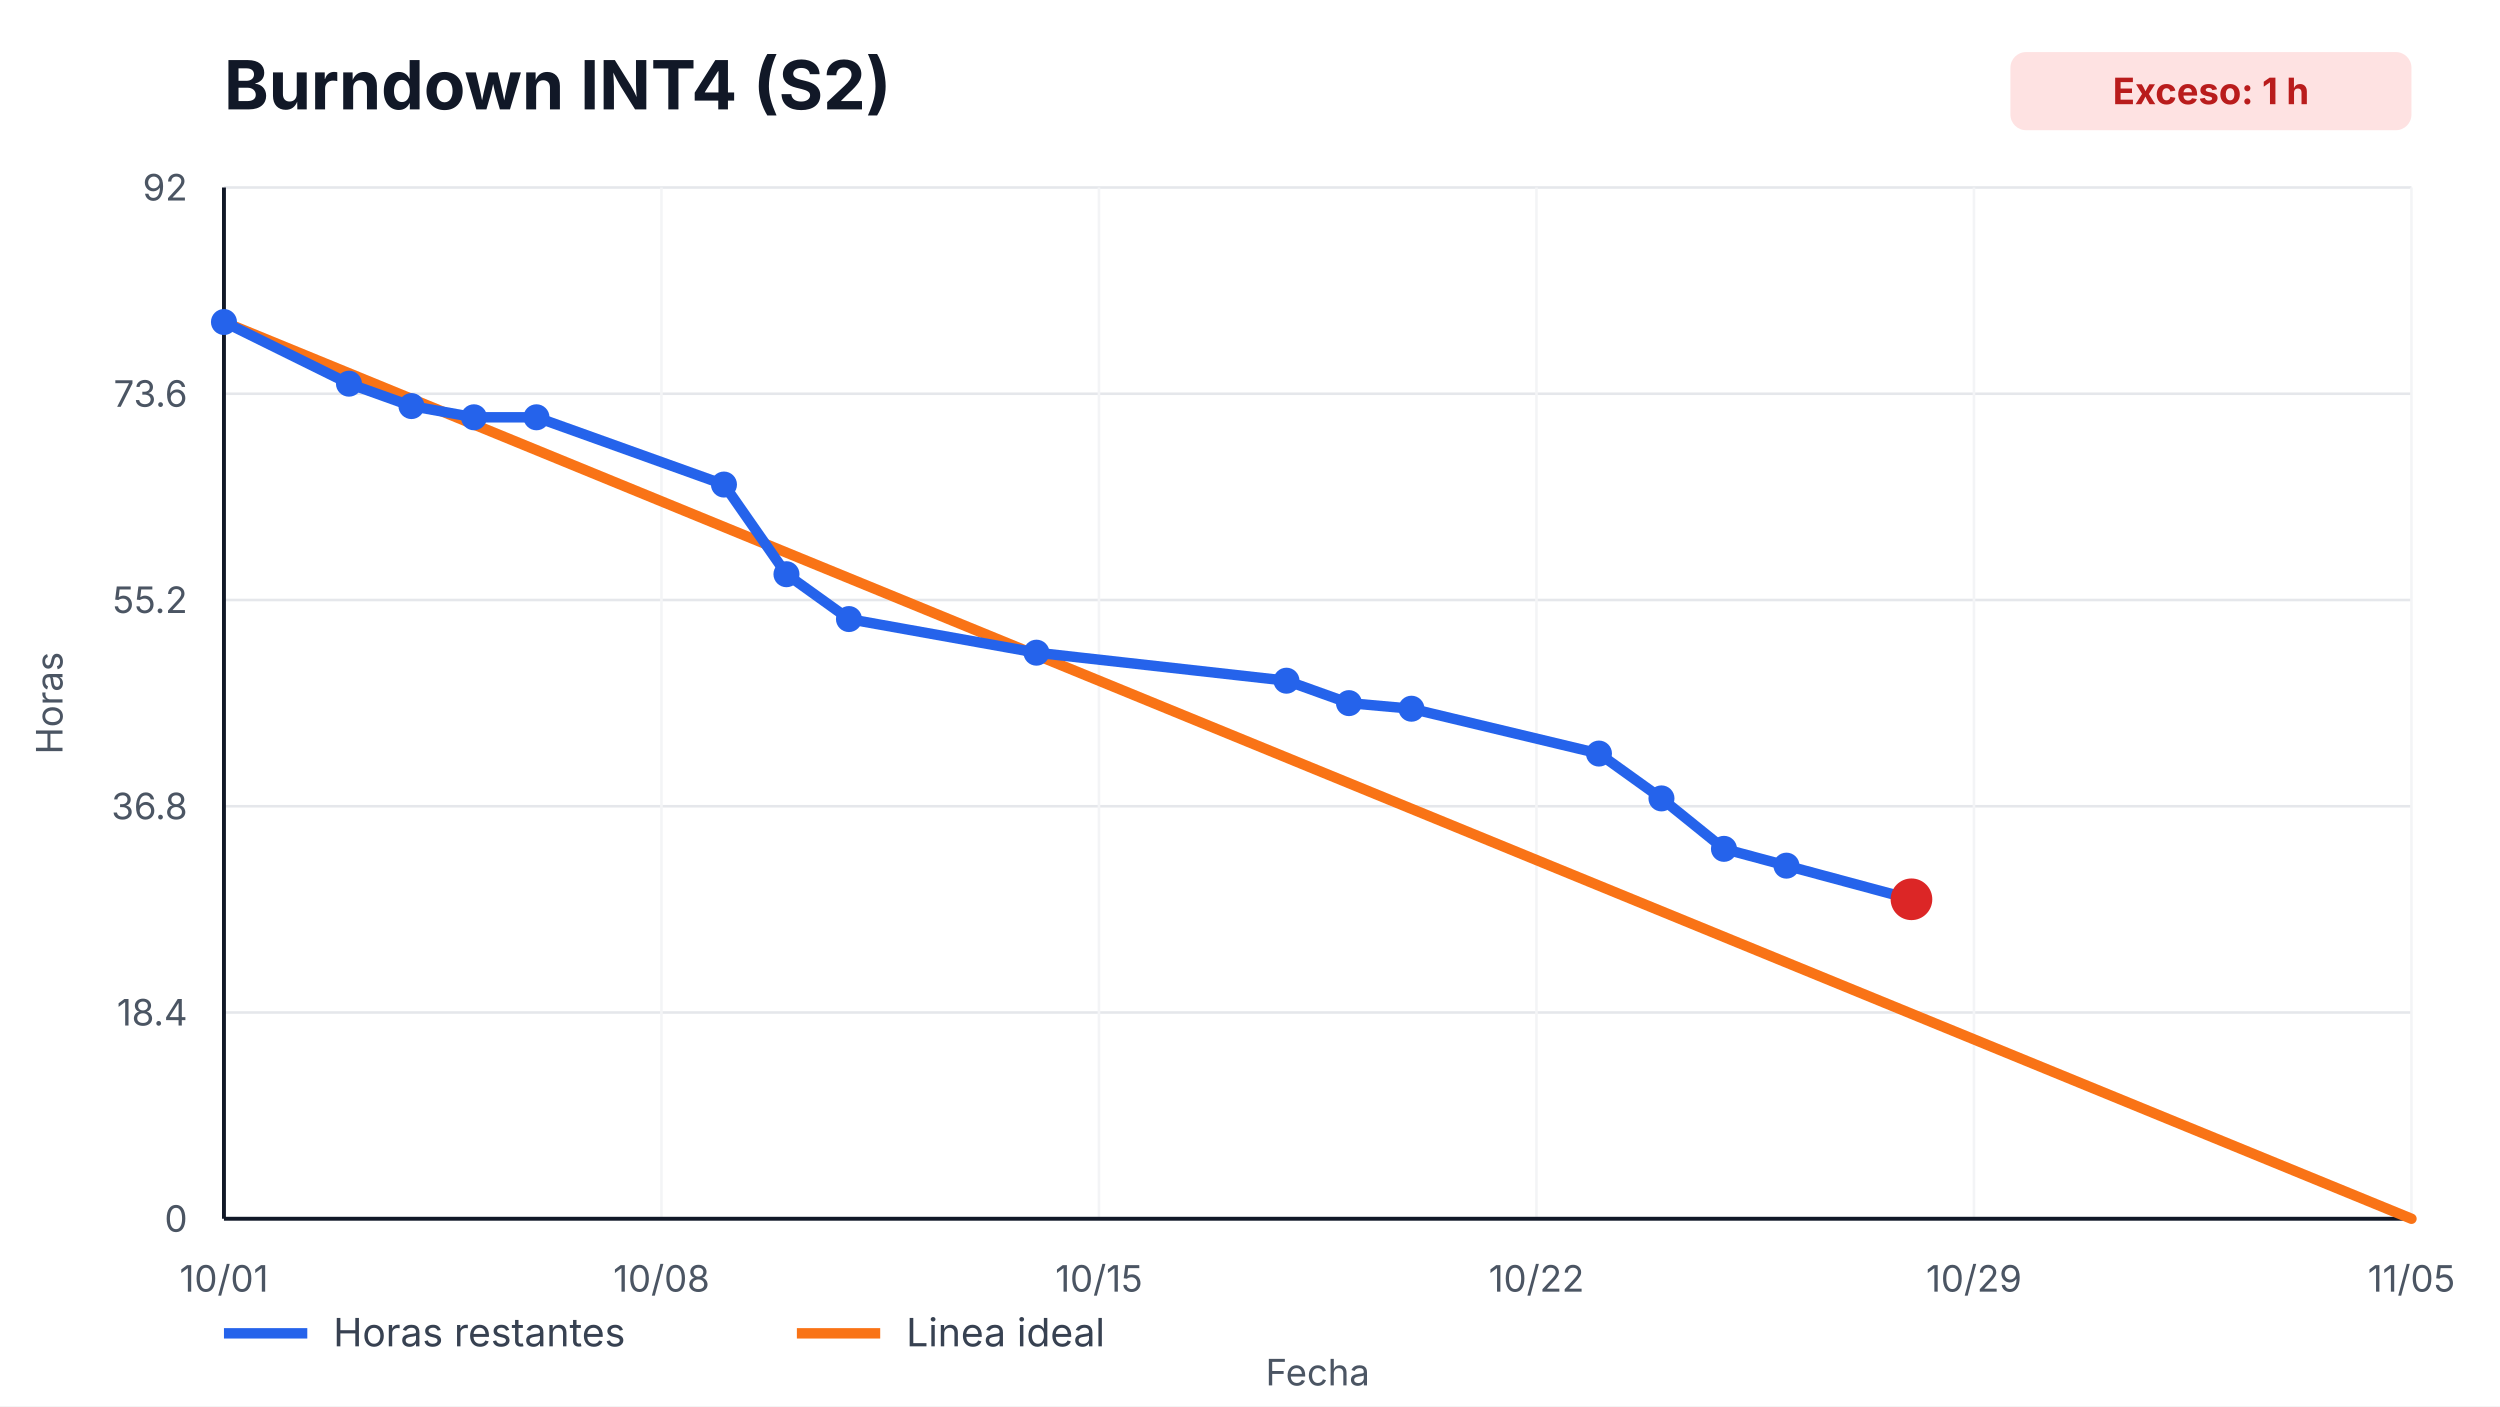
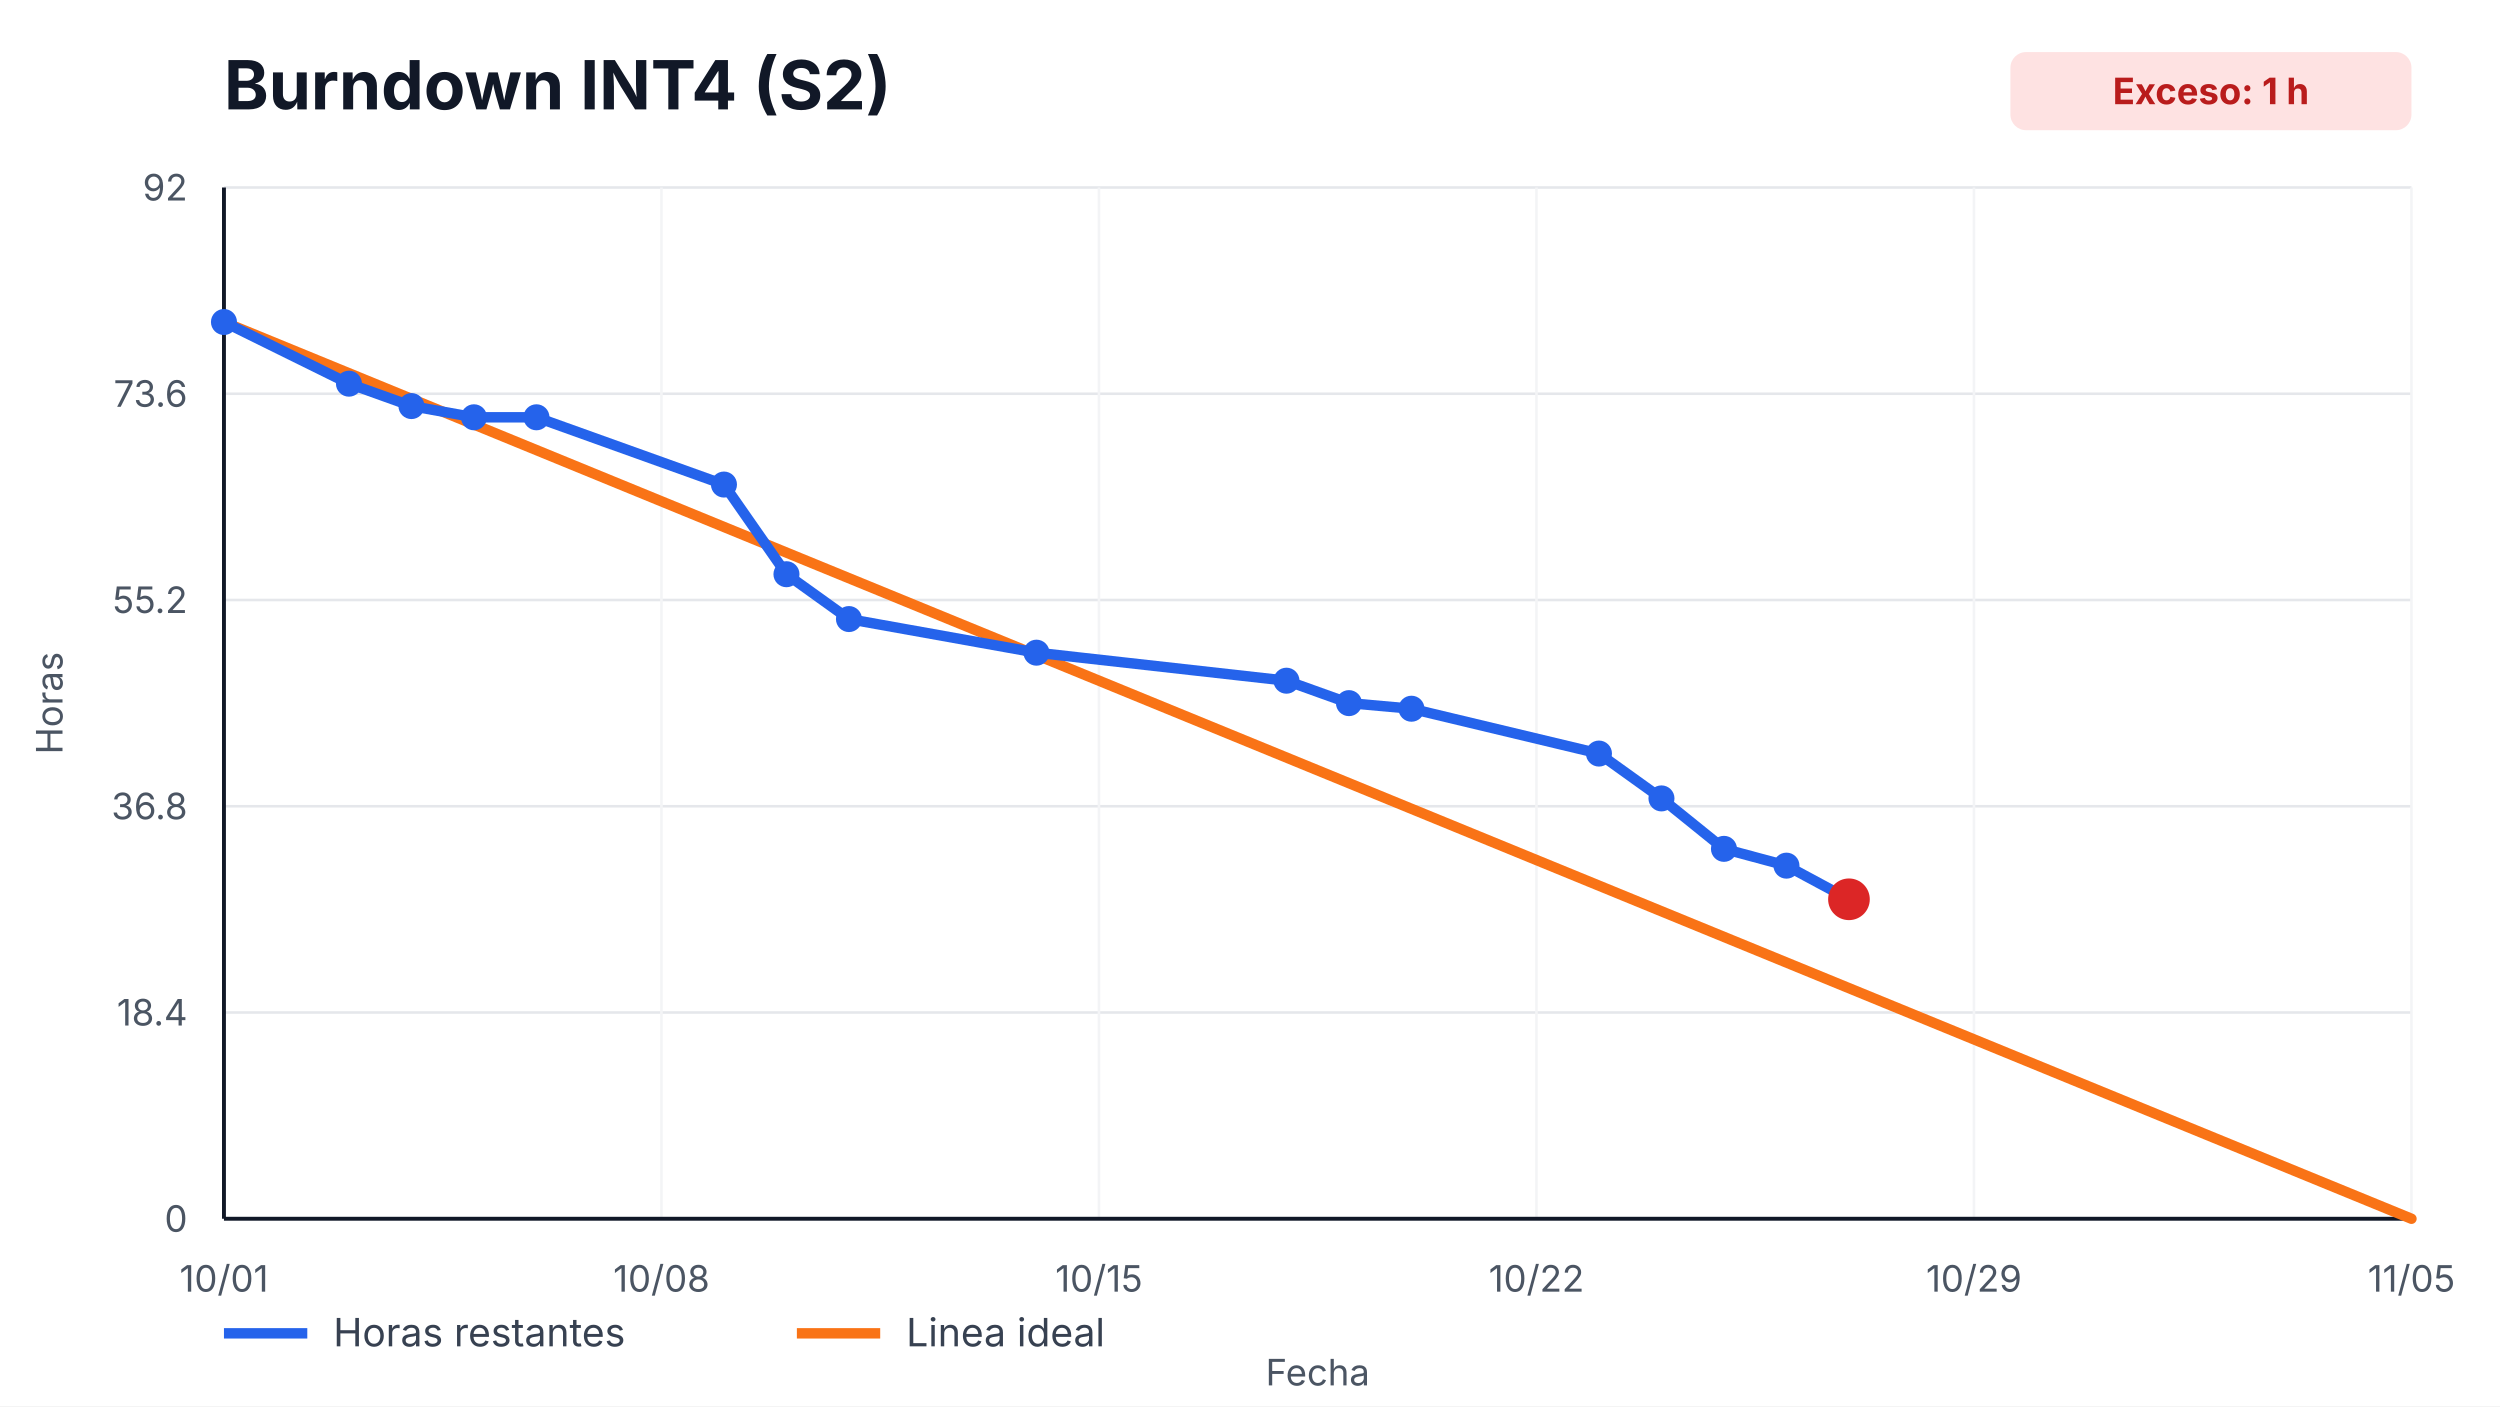
<svg xmlns="http://www.w3.org/2000/svg" width="960" height="540" viewBox="0 0 960 540" role="img" aria-label="Burndown INT4 (S2)">
  <style>
    text { font-family: -apple-system, BlinkMacSystemFont, "Segoe UI", sans-serif; fill: #111827; }
    .title { font-size: 26px; font-weight: 700; }
    .axis { font-size: 14px; fill: #4b5563; }
    .legend { font-size: 15px; fill: #374151; }
    .overrun { font-size: 14px; font-weight: 700; fill: #b91c1c; }
  </style>
  <rect width="100%" height="100%" fill="#ffffff" />
  <text x="86" y="42" class="title">Burndown INT4 (S2)</text>
  <rect x="772" y="20" width="154" height="30" rx="6" fill="#fee2e2" />
  <text x="849" y="40" text-anchor="middle" class="overrun">Exceso: 1 h</text>
  <g>
    <line x1="86" y1="468.00" x2="926" y2="468.00" stroke="#e5e7eb" />
    <line x1="86" y1="388.80" x2="926" y2="388.80" stroke="#e5e7eb" />
    <line x1="86" y1="309.60" x2="926" y2="309.60" stroke="#e5e7eb" />
    <line x1="86" y1="230.40" x2="926" y2="230.40" stroke="#e5e7eb" />
    <line x1="86" y1="151.20" x2="926" y2="151.20" stroke="#e5e7eb" />
    <line x1="86" y1="72.00" x2="926" y2="72.00" stroke="#e5e7eb" />
  </g>
  <g>
    <line x1="86.00" y1="72" x2="86.00" y2="468" stroke="#f3f4f6" />
    <text x="86.00" y="496" text-anchor="middle" class="axis">10/01</text>
    <line x1="254.00" y1="72" x2="254.00" y2="468" stroke="#f3f4f6" />
    <text x="254.00" y="496" text-anchor="middle" class="axis">10/08</text>
    <line x1="422.00" y1="72" x2="422.00" y2="468" stroke="#f3f4f6" />
    <text x="422.00" y="496" text-anchor="middle" class="axis">10/15</text>
    <line x1="590.00" y1="72" x2="590.00" y2="468" stroke="#f3f4f6" />
    <text x="590.00" y="496" text-anchor="middle" class="axis">10/22</text>
    <line x1="758.00" y1="72" x2="758.00" y2="468" stroke="#f3f4f6" />
    <text x="758.00" y="496" text-anchor="middle" class="axis">10/29</text>
    <line x1="926.00" y1="72" x2="926.00" y2="468" stroke="#f3f4f6" />
    <text x="926.00" y="496" text-anchor="middle" class="axis">11/05</text>
  </g>
  <line x1="86" y1="468" x2="926" y2="468" stroke="#111827" stroke-width="1.5" />
  <line x1="86" y1="72" x2="86" y2="468" stroke="#111827" stroke-width="1.5" />
  <g>
    <text x="72" y="473.00" text-anchor="end" class="axis">0</text>
    <text x="72" y="393.80" text-anchor="end" class="axis">18.4</text>
    <text x="72" y="314.60" text-anchor="end" class="axis">36.8</text>
    <text x="72" y="235.40" text-anchor="end" class="axis">55.2</text>
    <text x="72" y="156.20" text-anchor="end" class="axis">73.6</text>
    <text x="72" y="77.00" text-anchor="end" class="axis">92</text>
  </g>
  <polyline points="86.00,123.65 926.00,468.00" fill="none" stroke="#f97316" stroke-width="4" stroke-linecap="round" />
-   <polyline points="86.00,123.65 134.00,147.33 158.00,155.93 182.00,160.24 206.00,160.24 278.00,186.07 302.00,220.50 326.00,237.72 398.00,250.63 494.00,261.39 518.00,270.00 542.00,272.15 614.00,289.37 638.00,306.59 662.00,325.96 686.00,332.41 734.00,345.33" fill="none" stroke="#2563eb" stroke-width="4" stroke-linecap="round" stroke-linejoin="round" />
+   <polyline points="86.00,123.65 134.00,147.33 158.00,155.93 182.00,160.24 206.00,160.24 278.00,186.07 302.00,220.50 326.00,237.72 398.00,250.63 494.00,261.39 518.00,270.00 542.00,272.15 614.00,289.37 638.00,306.59 662.00,325.96 686.00,332.41 710.00,345.33" fill="none" stroke="#2563eb" stroke-width="4" stroke-linecap="round" stroke-linejoin="round" />
  <g>
    <circle cx="86.00" cy="123.65" r="5" fill="#2563eb" />
    <circle cx="134.00" cy="147.33" r="5" fill="#2563eb" />
    <circle cx="158.00" cy="155.93" r="5" fill="#2563eb" />
    <circle cx="182.00" cy="160.24" r="5" fill="#2563eb" />
    <circle cx="206.00" cy="160.24" r="5" fill="#2563eb" />
    <circle cx="278.00" cy="186.07" r="5" fill="#2563eb" />
    <circle cx="302.00" cy="220.50" r="5" fill="#2563eb" />
    <circle cx="326.00" cy="237.72" r="5" fill="#2563eb" />
    <circle cx="398.00" cy="250.63" r="5" fill="#2563eb" />
    <circle cx="494.00" cy="261.39" r="5" fill="#2563eb" />
    <circle cx="518.00" cy="270.00" r="5" fill="#2563eb" />
    <circle cx="542.00" cy="272.15" r="5" fill="#2563eb" />
    <circle cx="614.00" cy="289.37" r="5" fill="#2563eb" />
    <circle cx="638.00" cy="306.59" r="5" fill="#2563eb" />
    <circle cx="662.00" cy="325.96" r="5" fill="#2563eb" />
    <circle cx="686.00" cy="332.41" r="5" fill="#2563eb" />
-     <circle cx="734.00" cy="345.33" r="5" fill="#2563eb" />
+     <circle cx="710.00" cy="345.33" r="5" fill="#2563eb" />
  </g>
-   <circle cx="734.00" cy="345.33" r="8" fill="#dc2626" />
+   <circle cx="710.00" cy="345.33" r="8" fill="#dc2626" />
  <line x1="86" y1="512" x2="118" y2="512" stroke="#2563eb" stroke-width="4" />
  <text x="128" y="517" class="legend">Horas restantes</text>
  <line x1="306" y1="512" x2="338" y2="512" stroke="#f97316" stroke-width="4" />
  <text x="348" y="517" class="legend">Linea ideal</text>
  <text x="506.0" y="532" text-anchor="middle" class="axis">Fecha</text>
  <text x="24" y="270.0" transform="rotate(-90 24,270.0)" text-anchor="middle" class="axis">Horas</text>
</svg>
